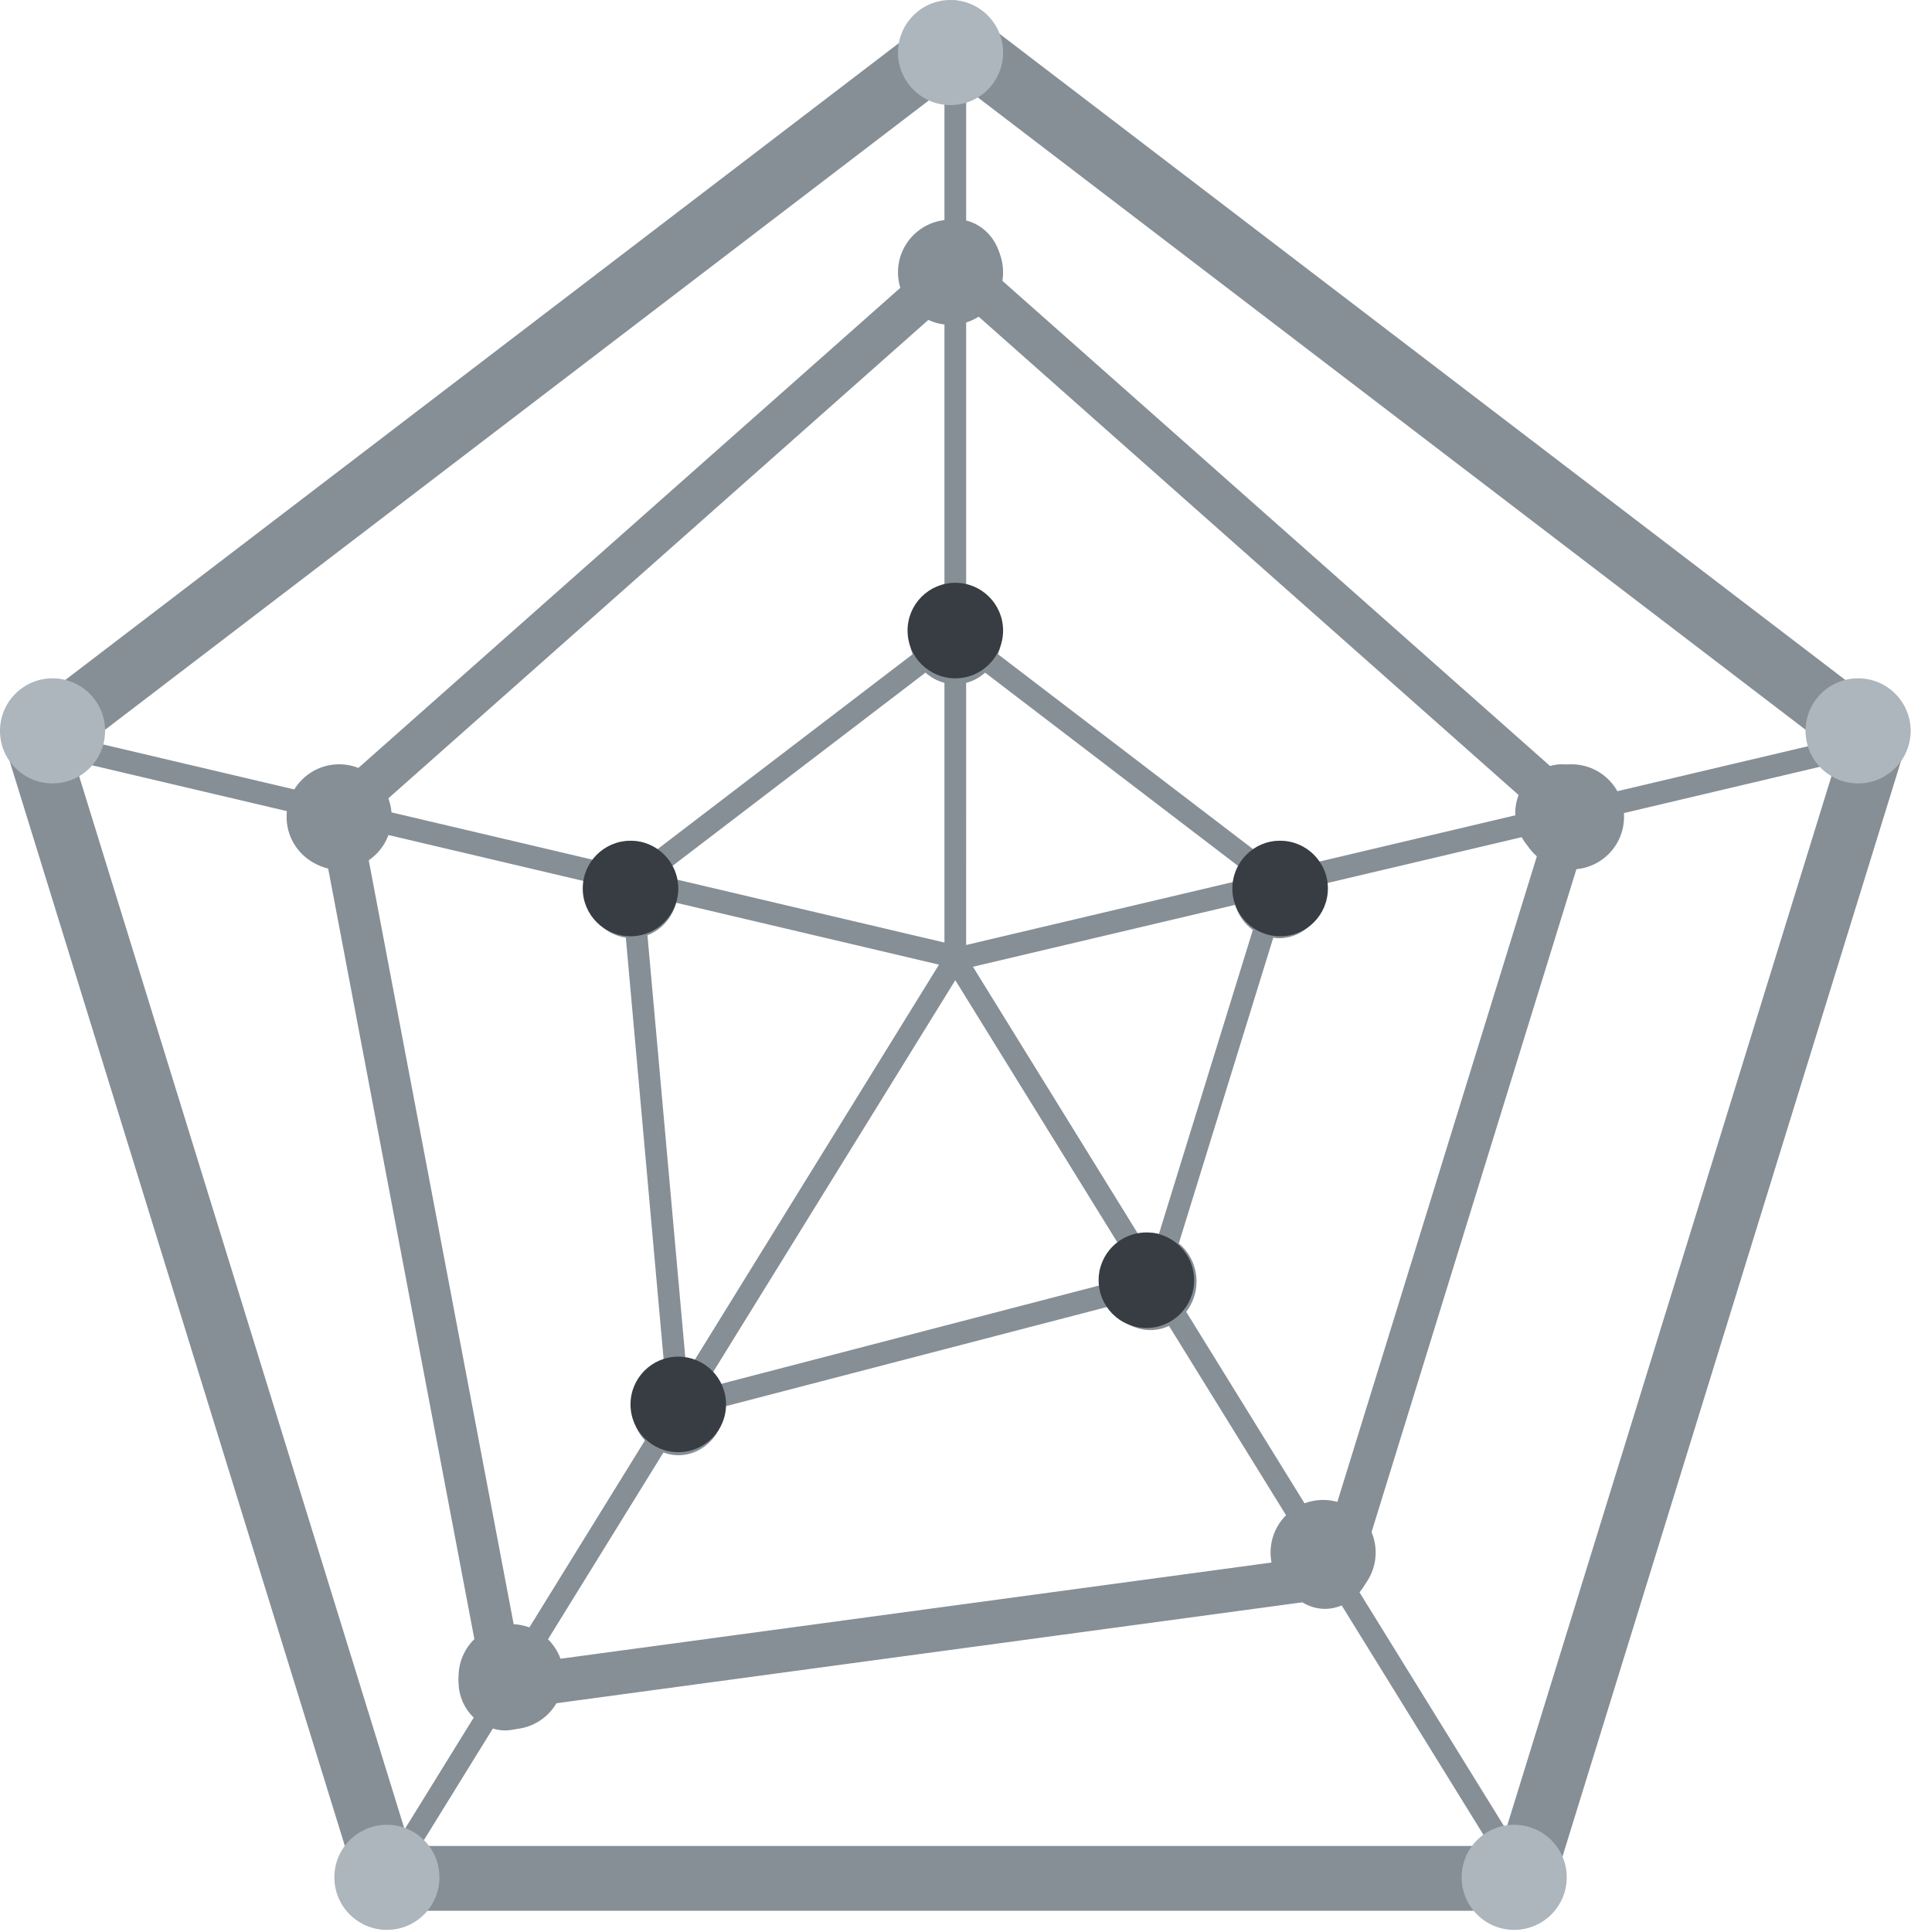
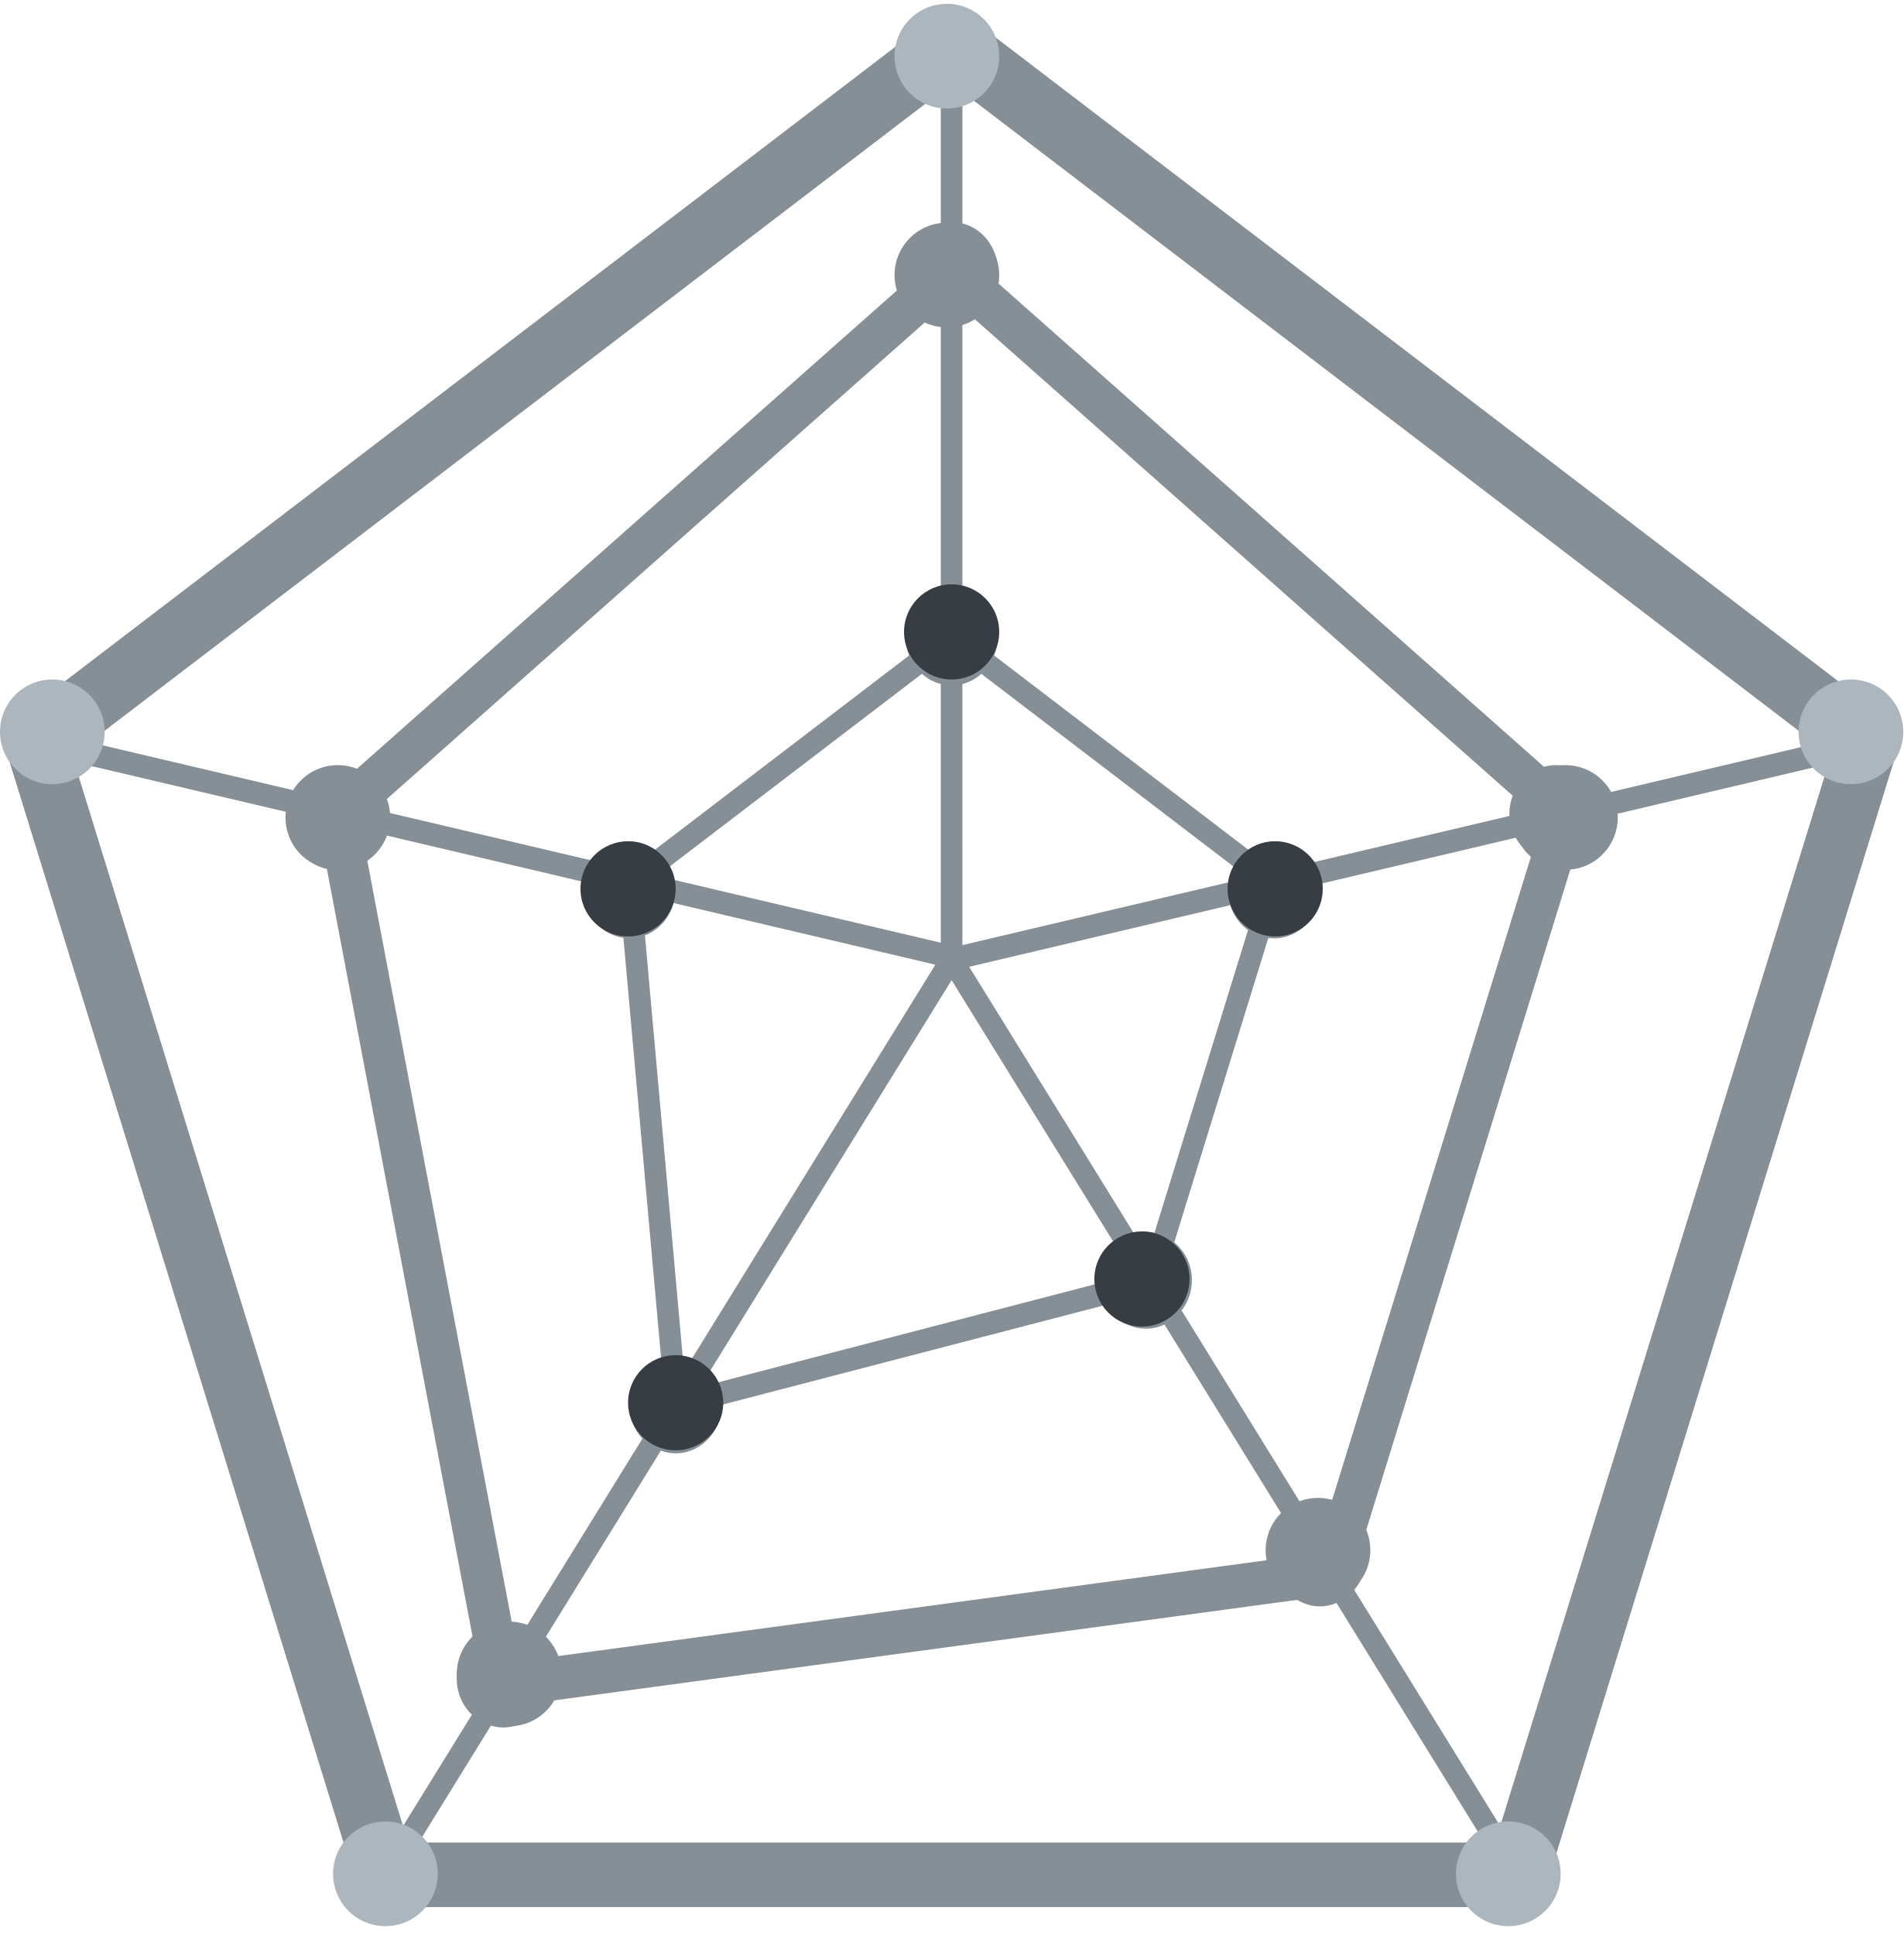
- <svg xmlns="http://www.w3.org/2000/svg" width="180" height="182" viewBox="0 0 180 182" fill="none">
-   <path d="M89.999 0L0 68.755L34.377 180H145.623L180 68.755L89.999 0ZM91.02 8.336L171.706 69.971L151.13 74.828C150.477 73.169 148.925 71.996 147.109 71.996C146.732 71.996 146.374 72.064 146.025 72.156L94.225 26.269C94.303 25.925 94.355 25.572 94.355 25.205C94.355 23.048 92.931 21.252 91.02 20.768V8.336ZM120.486 147.101L51.465 156.439C51.319 156.122 51.137 155.83 50.927 155.558L62.5 136.833C62.936 136.985 63.397 137.088 63.883 137.088C66.289 137.088 68.241 135.037 68.241 132.508C68.241 132.505 68.241 132.501 68.241 132.501L104.637 123.032C105.395 124.379 106.776 125.297 108.375 125.297C109.002 125.297 109.595 125.153 110.131 124.901L121.767 143.722C120.97 144.554 120.478 145.702 120.478 146.97C120.475 147.017 120.486 147.062 120.486 147.101ZM63.785 82.862C63.694 82.409 63.525 81.989 63.319 81.597L87.19 63.363C87.701 63.816 88.304 64.156 88.976 64.327V88.791L63.785 82.862ZM88.462 90.872L65.378 128.223C65.12 128.124 64.852 128.052 64.574 128.003L60.996 88.103C62.31 87.604 63.32 86.468 63.703 85.042L88.462 90.872ZM85.643 59.886C85.643 60.507 85.762 61.095 85.976 61.633L61.937 80C61.246 79.516 60.418 79.229 59.527 79.229C58.114 79.229 56.87 79.945 56.076 81.044L36.163 76.359C36.116 76.146 36.053 75.939 35.979 75.742L88.276 29.412C88.501 29.512 88.737 29.584 88.976 29.648V55.451C87.067 55.931 85.643 57.727 85.643 59.886ZM36.116 78.549L55.24 83.053C55.201 83.301 55.168 83.549 55.168 83.808C55.168 86.134 56.824 88.037 58.959 88.33L62.531 128.175C60.79 128.774 59.522 130.478 59.522 132.51C59.522 133.752 59.995 134.871 60.756 135.696L49.297 154.237C49.069 154.133 48.827 154.053 48.58 153.993L34.707 80.876C35.387 80.279 35.884 79.473 36.116 78.549ZM107.257 116.307L91.661 91.071L116.358 85.243C116.661 86.208 117.246 87.043 118.031 87.604L109.186 116.227C108.921 116.176 108.649 116.139 108.373 116.139C107.981 116.139 107.613 116.206 107.257 116.307ZM111.75 123.575C112.352 122.79 112.725 121.803 112.725 120.715C112.725 119.255 112.066 117.97 111.054 117.131L119.953 88.336C120.126 88.359 120.296 88.388 120.475 88.388C122.879 88.388 124.83 86.337 124.83 83.808C124.83 83.617 124.797 83.436 124.777 83.248L143.355 78.865C143.719 79.525 144.227 80.074 144.847 80.474L125.683 142.484C125.406 142.43 125.122 142.393 124.829 142.393C124.37 142.393 123.937 142.49 123.522 142.625L111.75 123.575ZM91.02 29.646C91.263 29.582 91.499 29.51 91.724 29.41L143.065 74.891C142.868 75.414 142.749 75.982 142.749 76.579C142.749 76.656 142.768 76.728 142.772 76.8L124.06 81.22C123.276 80.023 121.96 79.233 120.473 79.233C119.582 79.233 118.752 79.516 118.061 80L94.022 61.633C94.232 61.096 94.355 60.509 94.355 59.886C94.355 57.729 92.931 55.933 91.02 55.449V29.646ZM91.02 64.329C91.694 64.158 92.298 63.818 92.808 63.365L116.68 81.603C116.44 82.055 116.267 82.547 116.184 83.082L91.018 89.023L91.02 64.329ZM105.454 117.338C104.574 118.179 104.015 119.374 104.015 120.715C104.015 120.803 104.036 120.887 104.039 120.971L67.737 130.416C67.559 130.053 67.342 129.721 67.08 129.416L89.999 92.336L105.454 117.338ZM88.976 8.336V20.766C87.067 21.25 85.643 23.046 85.643 25.203C85.643 25.57 85.695 25.924 85.773 26.267L33.049 72.974C32.689 72.87 32.316 72.798 31.924 72.798C30.537 72.798 29.315 73.491 28.519 74.555L8.47 69.837L88.976 8.336ZM7.018 71.703L27.644 76.556C27.598 76.823 27.566 77.097 27.566 77.38C27.566 79.545 28.998 81.349 30.918 81.825L44.787 154.918C43.825 155.757 43.2 157.007 43.2 158.426C43.2 159.769 43.757 160.962 44.629 161.801L38.118 172.334L7.018 71.703ZM39.596 173.893L46.428 162.836C46.788 162.94 47.163 163.012 47.555 163.012C49.215 163.012 50.641 162.024 51.376 160.589L122.686 150.943C123.321 151.324 124.045 151.56 124.829 151.56C125.386 151.56 125.913 151.439 126.403 151.24L140.404 173.893H39.596ZM141.882 172.332L128.078 150.002C128.759 149.19 129.184 148.144 129.184 146.974C129.184 146.406 129.071 145.867 128.895 145.362L148.854 80.771C150.28 80.115 151.29 78.67 151.429 76.962L172.922 71.886L141.882 172.332Z" fill="#868E96" />
-   <circle cx="63.9" cy="132.3" r="4.5" fill="#373D43" />
-   <circle cx="108" cy="120.6" r="4.5" fill="#373D43" />
-   <circle cx="120.6" cy="83.7" r="4.5" fill="#373D43" />
-   <circle cx="90" cy="59.4" r="4.5" fill="#373D43" />
-   <circle cx="59.4" cy="83.7" r="4.5" fill="#373D43" />
-   <ellipse cx="31.95" cy="76.95" rx="4.95" ry="4.95" fill="#868E96" />
-   <ellipse cx="4.95" cy="68.85" rx="4.95" ry="4.95" fill="#ADB5BD" />
-   <ellipse cx="89.55" cy="4.95" rx="4.95" ry="4.95" fill="#ADB5BD" />
-   <ellipse cx="175.05" cy="68.85" rx="4.95" ry="4.95" fill="#ADB5BD" />
-   <ellipse cx="142.65" cy="176.85" rx="4.95" ry="4.95" fill="#ADB5BD" />
-   <ellipse cx="36.45" cy="176.85" rx="4.95" ry="4.95" fill="#ADB5BD" />
-   <ellipse cx="89.55" cy="25.65" rx="4.95" ry="4.95" fill="#868E96" />
-   <ellipse cx="148.05" cy="76.95" rx="4.95" ry="4.95" fill="#868E96" />
-   <ellipse cx="124.65" cy="146.25" rx="4.95" ry="4.95" fill="#868E96" />
-   <ellipse cx="48.15" cy="157.95" rx="4.95" ry="4.95" fill="#868E96" />
+ <svg xmlns="http://www.w3.org/2000/svg" width="180" height="183" viewBox="0 0 180 183" fill="none">
+   <path d="M89.999 0.362L0 69.117L34.377 180.362H145.623L180 69.117L89.999 0.362ZM91.02 8.698L171.706 70.333L151.13 75.19C150.477 73.531 148.925 72.358 147.109 72.358C146.732 72.358 146.374 72.426 146.025 72.518L94.225 26.631C94.303 26.287 94.355 25.934 94.355 25.567C94.355 23.41 92.931 21.614 91.02 21.13V8.698ZM120.486 147.463L51.465 156.801C51.319 156.484 51.137 156.192 50.927 155.92L62.5 137.195C62.936 137.347 63.397 137.45 63.883 137.45C66.289 137.45 68.241 135.399 68.241 132.87C68.241 132.867 68.241 132.863 68.241 132.863L104.637 123.394C105.395 124.741 106.776 125.659 108.375 125.659C109.002 125.659 109.595 125.514 110.131 125.263L121.767 144.084C120.97 144.916 120.478 146.063 120.478 147.332C120.475 147.379 120.486 147.424 120.486 147.463ZM63.785 83.224C63.694 82.771 63.525 82.351 63.319 81.959L87.19 63.725C87.701 64.178 88.304 64.518 88.976 64.689V89.153L63.785 83.224ZM88.462 91.234L65.378 128.585C65.12 128.486 64.852 128.414 64.574 128.365L60.996 88.465C62.31 87.966 63.32 86.829 63.703 85.404L88.462 91.234ZM85.643 60.248C85.643 60.869 85.762 61.456 85.976 61.995L61.937 80.362C61.246 79.878 60.418 79.591 59.527 79.591C58.114 79.591 56.87 80.307 56.076 81.406L36.163 76.721C36.116 76.508 36.053 76.301 35.979 76.104L88.276 29.774C88.501 29.874 88.737 29.946 88.976 30.01V55.813C87.067 56.293 85.643 58.089 85.643 60.248ZM36.116 78.911L55.24 83.415C55.201 83.663 55.168 83.911 55.168 84.171C55.168 86.496 56.824 88.399 58.959 88.692L62.531 128.537C60.79 129.136 59.522 130.84 59.522 132.872C59.522 134.114 59.995 135.233 60.756 136.058L49.297 154.599C49.069 154.495 48.827 154.415 48.58 154.355L34.707 81.238C35.387 80.641 35.884 79.835 36.116 78.911ZM107.257 116.669L91.661 91.433L116.358 85.605C116.661 86.57 117.246 87.405 118.031 87.966L109.186 116.589C108.921 116.538 108.649 116.501 108.373 116.501C107.981 116.501 107.613 116.567 107.257 116.669ZM111.75 123.937C112.352 123.152 112.725 122.164 112.725 121.077C112.725 119.617 112.066 118.332 111.054 117.493L119.953 88.698C120.126 88.721 120.296 88.75 120.475 88.75C122.879 88.75 124.83 86.699 124.83 84.171C124.83 83.979 124.797 83.798 124.777 83.61L143.355 79.228C143.719 79.887 144.227 80.436 144.847 80.836L125.683 142.846C125.406 142.792 125.122 142.754 124.829 142.754C124.37 142.754 123.937 142.852 123.522 142.987L111.75 123.937ZM91.02 30.008C91.263 29.944 91.499 29.872 91.724 29.772L143.065 75.253C142.868 75.776 142.749 76.344 142.749 76.941C142.749 77.018 142.768 77.09 142.772 77.162L124.06 81.582C123.276 80.385 121.96 79.594 120.473 79.594C119.582 79.594 118.752 79.878 118.061 80.362L94.022 61.995C94.232 61.458 94.355 60.871 94.355 60.248C94.355 58.091 92.931 56.295 91.02 55.811V30.008ZM91.02 64.691C91.694 64.519 92.298 64.18 92.808 63.727L116.68 81.965C116.44 82.417 116.267 82.909 116.184 83.444L91.018 89.385L91.02 64.691ZM105.454 117.7C104.574 118.541 104.015 119.736 104.015 121.077C104.015 121.165 104.036 121.249 104.039 121.333L67.737 130.778C67.559 130.415 67.342 130.083 67.08 129.778L89.999 92.698L105.454 117.7ZM88.976 8.698V21.128C87.067 21.612 85.643 23.408 85.643 25.565C85.643 25.932 85.695 26.285 85.773 26.629L33.049 73.336C32.689 73.232 32.316 73.16 31.924 73.16C30.537 73.16 29.315 73.853 28.519 74.917L8.47 70.198L88.976 8.698ZM7.018 72.065L27.644 76.918C27.598 77.186 27.566 77.459 27.566 77.742C27.566 79.907 28.998 81.711 30.918 82.187L44.787 155.28C43.825 156.119 43.2 157.369 43.2 158.788C43.2 160.131 43.757 161.324 44.629 162.163L38.118 172.696L7.018 72.065ZM39.596 174.255L46.428 163.198C46.788 163.302 47.163 163.374 47.555 163.374C49.215 163.374 50.641 162.386 51.376 160.951L122.686 151.305C123.321 151.686 124.045 151.922 124.829 151.922C125.386 151.922 125.913 151.801 126.403 151.602L140.404 174.255H39.596ZM141.882 172.694L128.078 150.364C128.759 149.552 129.184 148.506 129.184 147.336C129.184 146.768 129.071 146.229 128.895 145.724L148.854 81.133C150.28 80.477 151.29 79.032 151.429 77.324L172.922 72.248L141.882 172.694Z" fill="#868E96" />
+   <circle cx="63.9" cy="132.662" r="4.5" fill="#373D43" />
+   <circle cx="108" cy="120.962" r="4.5" fill="#373D43" />
+   <circle cx="120.6" cy="84.062" r="4.5" fill="#373D43" />
+   <circle cx="90" cy="59.762" r="4.5" fill="#373D43" />
+   <circle cx="59.4" cy="84.062" r="4.5" fill="#373D43" />
+   <ellipse cx="31.95" cy="77.312" rx="4.95" ry="4.95" fill="#868E96" />
+   <ellipse cx="4.95" cy="69.212" rx="4.95" ry="4.95" fill="#ADB5BD" />
+   <ellipse cx="89.55" cy="5.312" rx="4.95" ry="4.95" fill="#ADB5BD" />
+   <ellipse cx="175.05" cy="69.212" rx="4.95" ry="4.95" fill="#ADB5BD" />
+   <ellipse cx="142.649" cy="177.212" rx="4.95" ry="4.95" fill="#ADB5BD" />
+   <ellipse cx="36.45" cy="177.212" rx="4.95" ry="4.95" fill="#ADB5BD" />
+   <ellipse cx="89.55" cy="26.012" rx="4.95" ry="4.95" fill="#868E96" />
+   <ellipse cx="148.05" cy="77.312" rx="4.95" ry="4.95" fill="#868E96" />
+   <ellipse cx="124.649" cy="146.612" rx="4.95" ry="4.95" fill="#868E96" />
+   <ellipse cx="48.149" cy="158.312" rx="4.95" ry="4.95" fill="#868E96" />
</svg>
